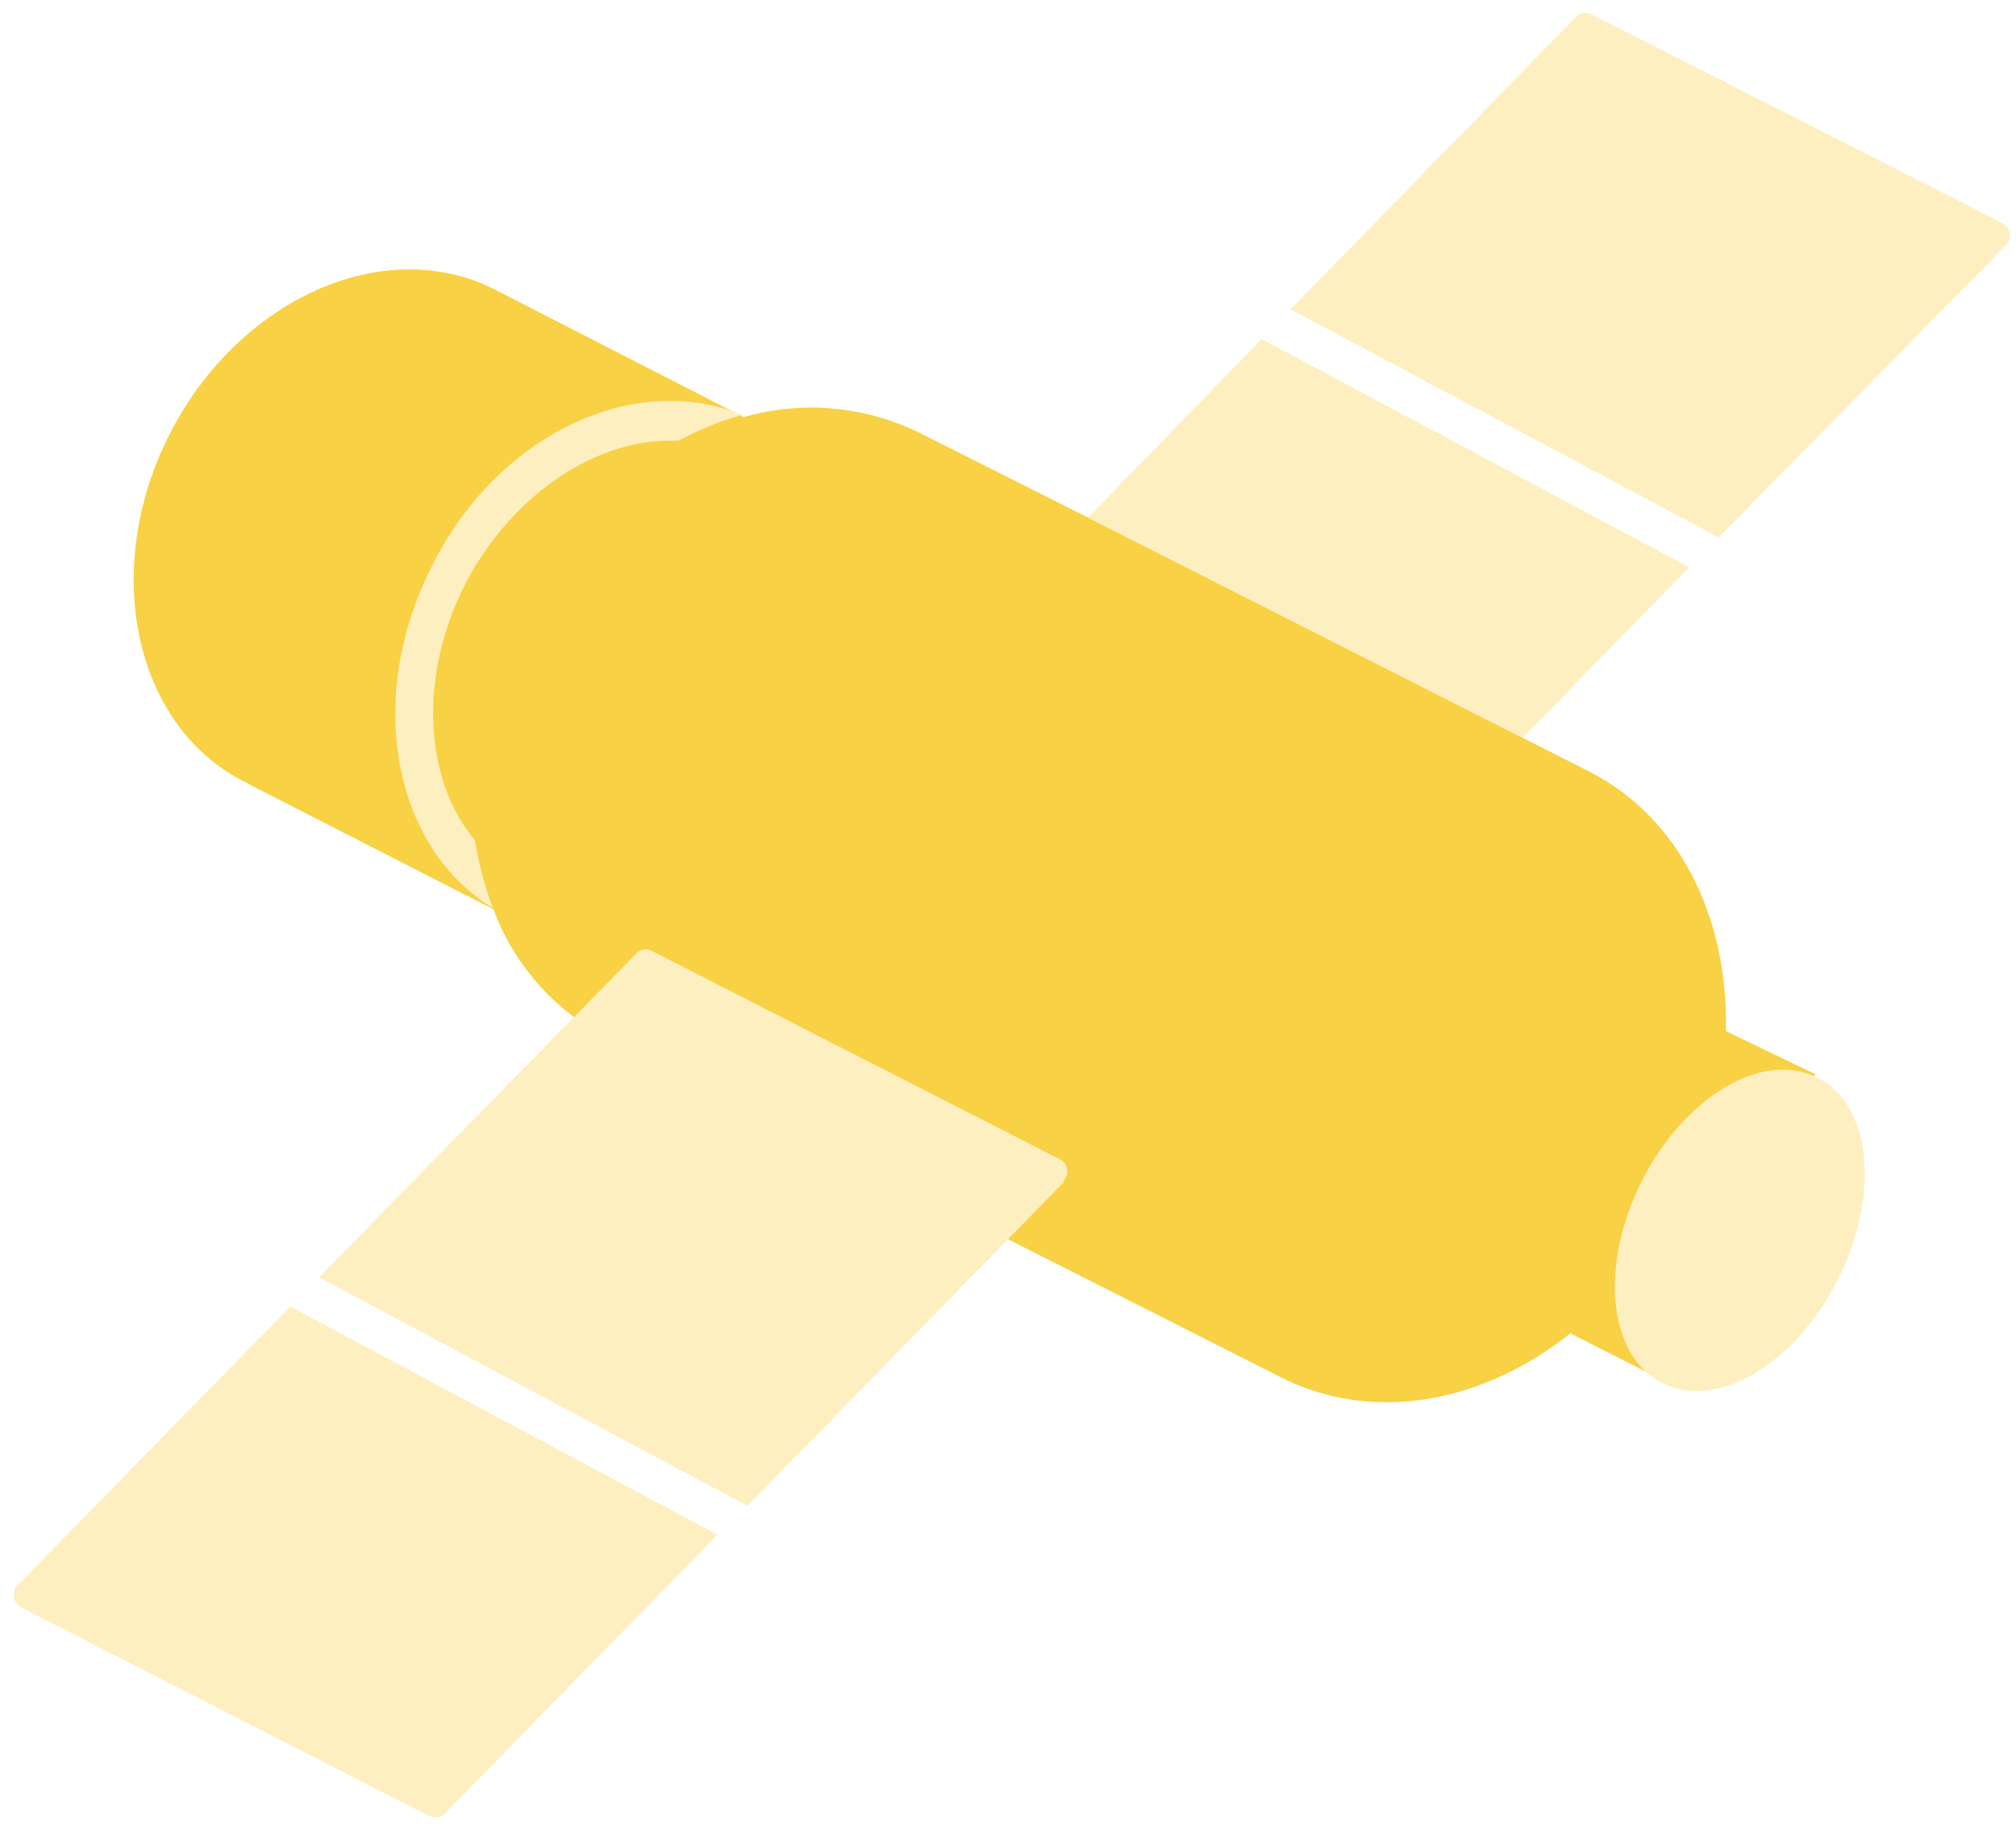
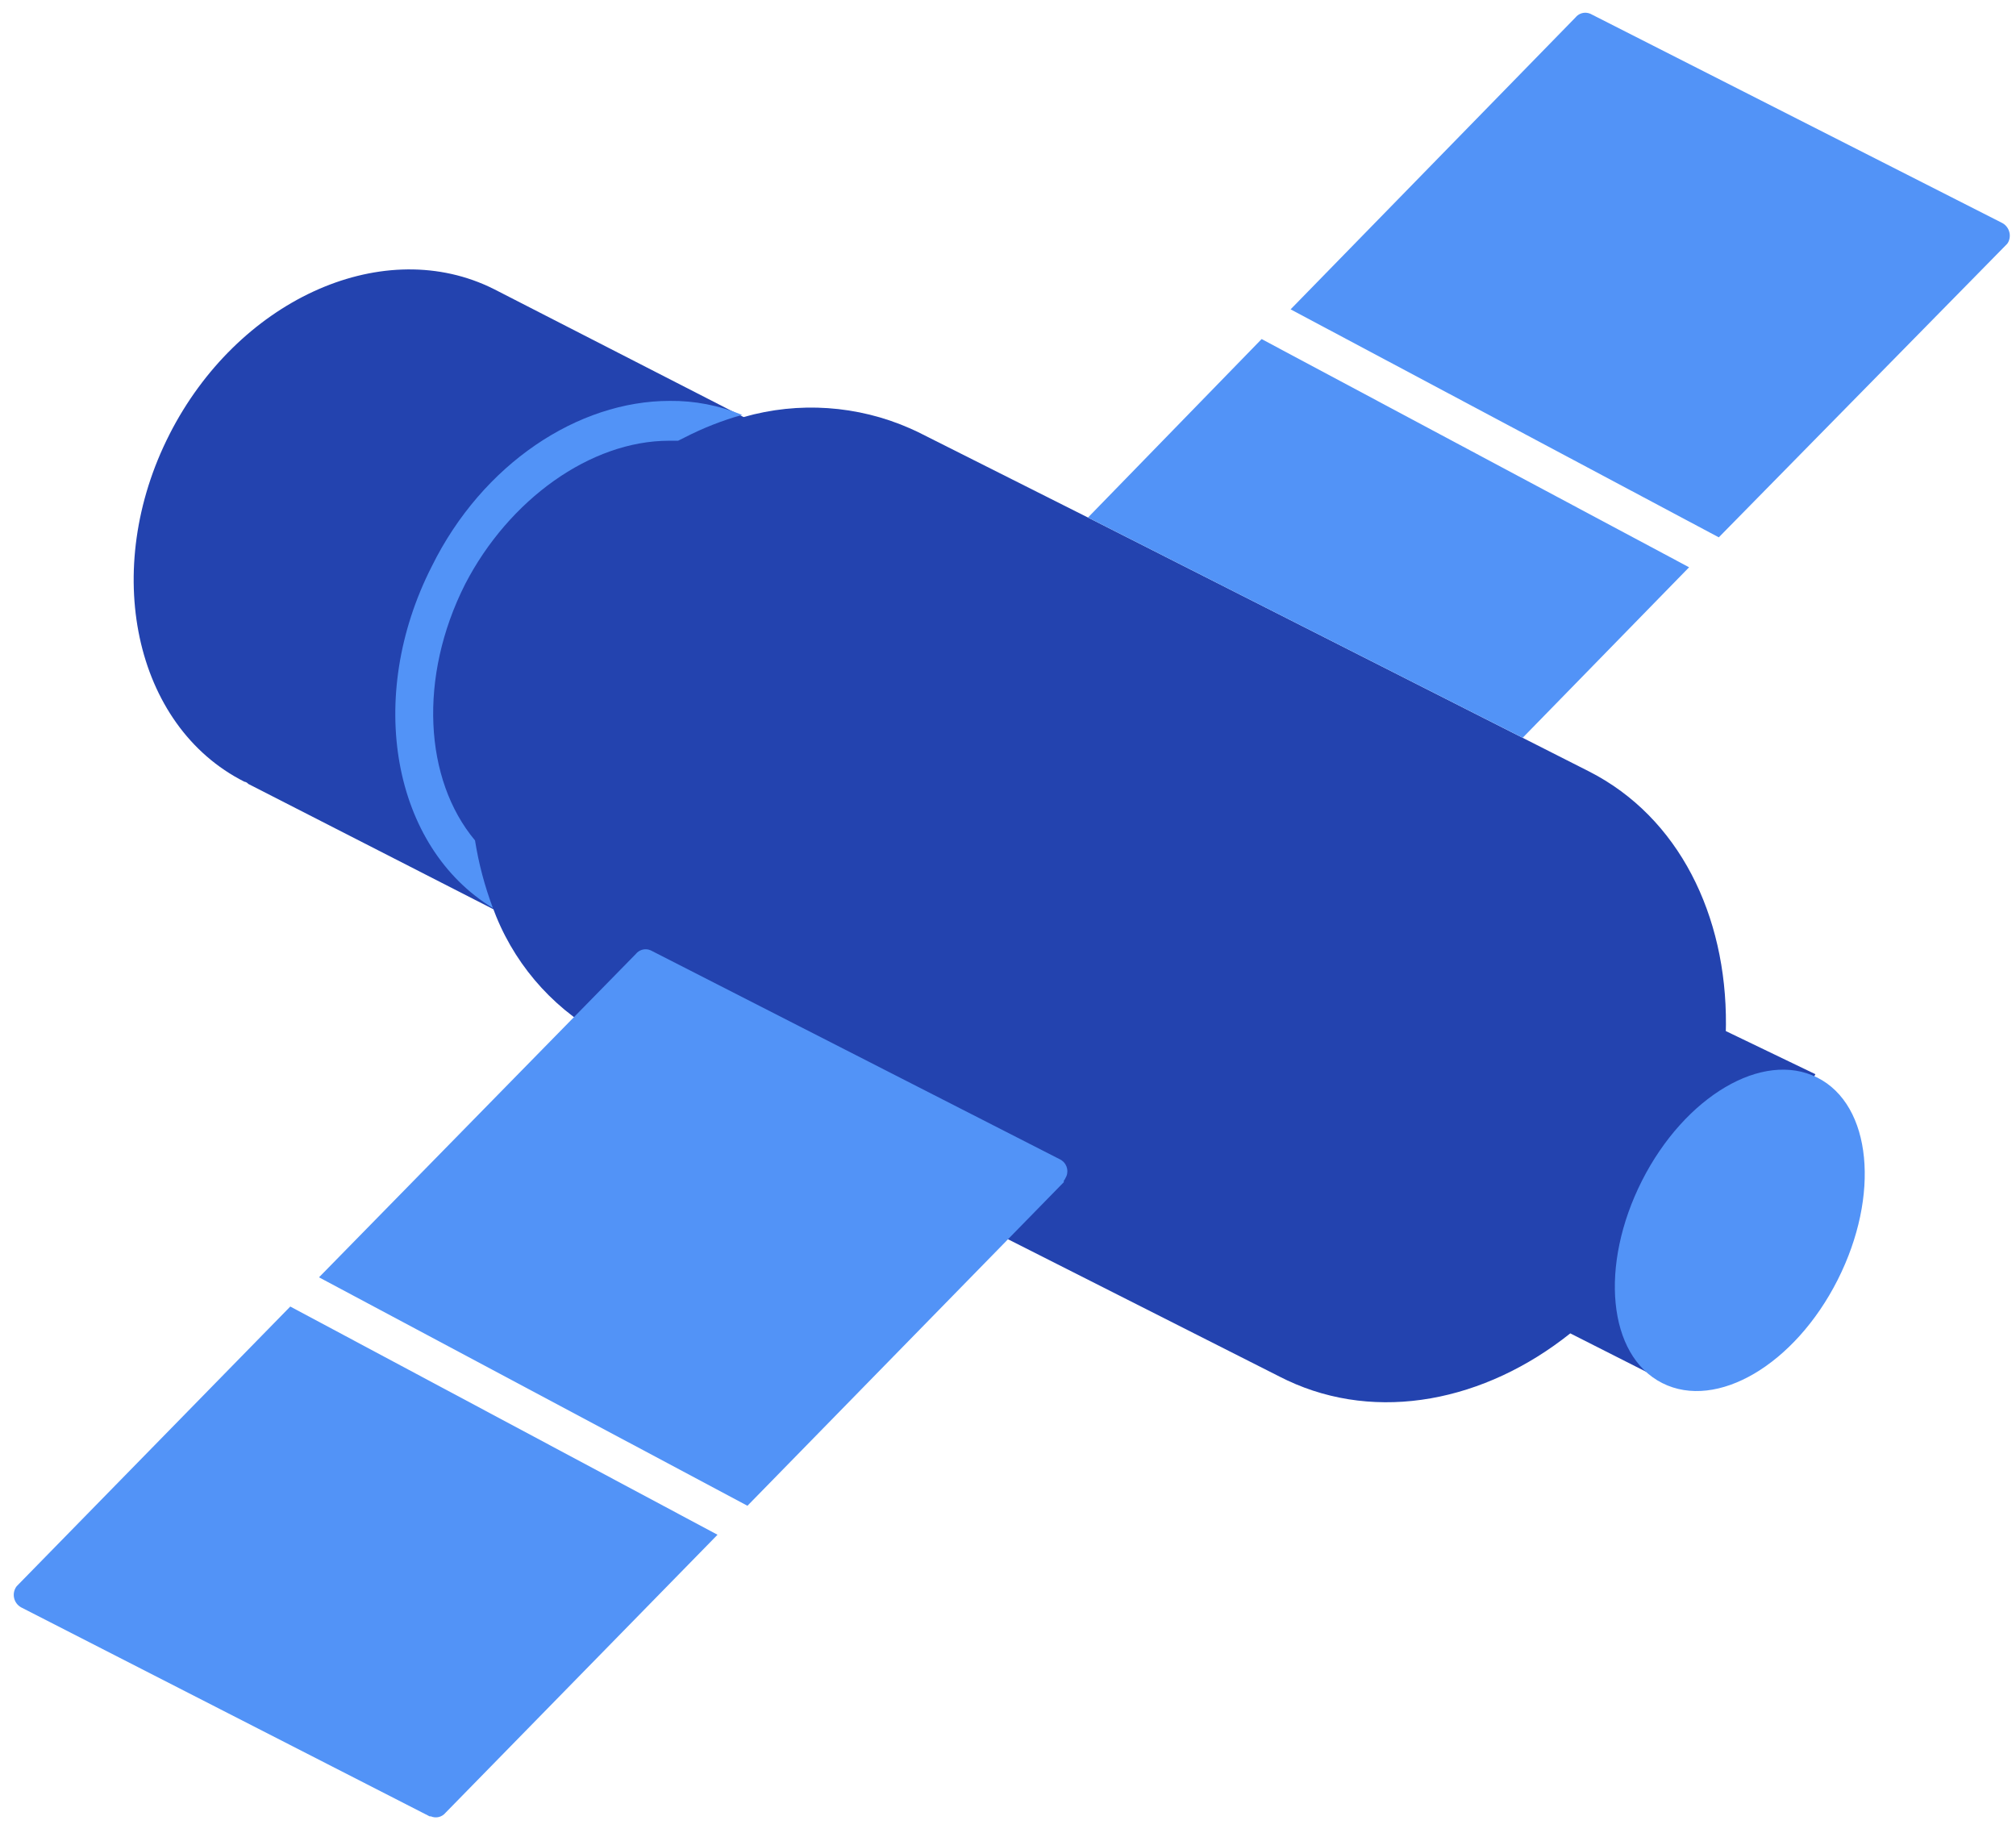
<svg xmlns="http://www.w3.org/2000/svg" width="101" height="92">
-   <path fill="#F8D144" d="M8.494 21.754c3.39-6.65 10.486-9.942 15.99-7.397l.283.137 12.487 6.4a12.293 12.293 0 0 1 8.344.57l.391.18 8.518 4.284 25.118 12.728c4.488 2.291 6.878 7.2 6.843 12.677l-.006.322 4.488 2.161-7.744 15.281L78.67 66.8c-4.273 3.41-9.652 4.485-14.18 2.355l-.339-.166L30.66 52.05a.181.181 0 0 1-.146 0 11.942 11.942 0 0 1-5.653-6.133l-.142-.365-12.28-6.279a.325.325 0 0 0-.154-.102l-.04-.007c-5.542-2.795-7.2-10.647-3.75-17.41Z" />
-   <path fill="#FDEFBF" d="m14.544 65.456 21.403 11.433-13.624 13.926a.63.63 0 0 1-.738.182h-.06L1.065 80.53a.714.714 0 0 1-.23-1.062l13.709-14.013Zm17.953-17.88.099.033L53.09 58.075a.665.665 0 0 1 .34.843l-.05.1a.423.423 0 0 1-.084.134v.073l-15.85 16.212-21.464-11.445L31.857 47.79a.63.63 0 0 1 .64-.215Zm58.55 6.41c2.734 1.379 3.157 5.904 1.016 10.139-2.142 4.234-6.05 6.545-8.784 5.166-2.735-1.38-3.158-5.904-1.017-10.14 2.142-4.222 6.05-6.545 8.784-5.165ZM33.55 20.084a9.22 9.22 0 0 1 3.63.702c-1 .28-1.968.661-2.892 1.137l-.314.157h-.448c-3.944 0-8.034 2.952-10.224 7.187-2.347 4.646-2.056 9.788.496 12.837a17.39 17.39 0 0 0 .896 3.388c-5.021-3.049-6.413-10.538-3.061-17.12 2.54-5.142 7.332-8.288 11.917-8.288Zm29.655-3.098L84.622 28.42l-8.337 8.542-21.778-11.034 8.7-8.942ZM79.574.656l.1.033 20.604 10.466a.723.723 0 0 1 .35.943.508.508 0 0 1-.072.119L86.11 26.92 64.658 15.498 78.935.87a.63.63 0 0 1 .539-.23l.1.016Z" />
+   <path fill="#2343AF" d="M8.494 21.754c3.39-6.65 10.486-9.942 15.99-7.397l.283.137 12.487 6.4a12.293 12.293 0 0 1 8.344.57l.391.18 8.518 4.284 25.118 12.728c4.488 2.291 6.878 7.2 6.843 12.677l-.006.322 4.488 2.161-7.744 15.281L78.67 66.8c-4.273 3.41-9.652 4.485-14.18 2.355l-.339-.166L30.66 52.05a.181.181 0 0 1-.146 0 11.942 11.942 0 0 1-5.653-6.133l-.142-.365-12.28-6.279a.325.325 0 0 0-.154-.102l-.04-.007c-5.542-2.795-7.2-10.647-3.75-17.41Z" />
+   <path fill="#5293F7" d="m14.544 65.456 21.403 11.433-13.624 13.926a.63.63 0 0 1-.738.182h-.06L1.065 80.53a.714.714 0 0 1-.23-1.062l13.709-14.013Zm17.953-17.88.099.033L53.09 58.075a.665.665 0 0 1 .34.843l-.05.1a.423.423 0 0 1-.084.134v.073l-15.85 16.212-21.464-11.445L31.857 47.79a.63.63 0 0 1 .64-.215Zm58.55 6.41c2.734 1.379 3.157 5.904 1.016 10.139-2.142 4.234-6.05 6.545-8.784 5.166-2.735-1.38-3.158-5.904-1.017-10.14 2.142-4.222 6.05-6.545 8.784-5.165ZM33.55 20.084a9.22 9.22 0 0 1 3.63.702c-1 .28-1.968.661-2.892 1.137l-.314.157h-.448c-3.944 0-8.034 2.952-10.224 7.187-2.347 4.646-2.056 9.788.496 12.837a17.39 17.39 0 0 0 .896 3.388c-5.021-3.049-6.413-10.538-3.061-17.12 2.54-5.142 7.332-8.288 11.917-8.288Zm29.655-3.098L84.622 28.42l-8.337 8.542-21.778-11.034 8.7-8.942ZM79.574.656l.1.033 20.604 10.466a.723.723 0 0 1 .35.943.508.508 0 0 1-.072.119L86.11 26.92 64.658 15.498 78.935.87a.63.63 0 0 1 .539-.23l.1.016Z" />
</svg>
